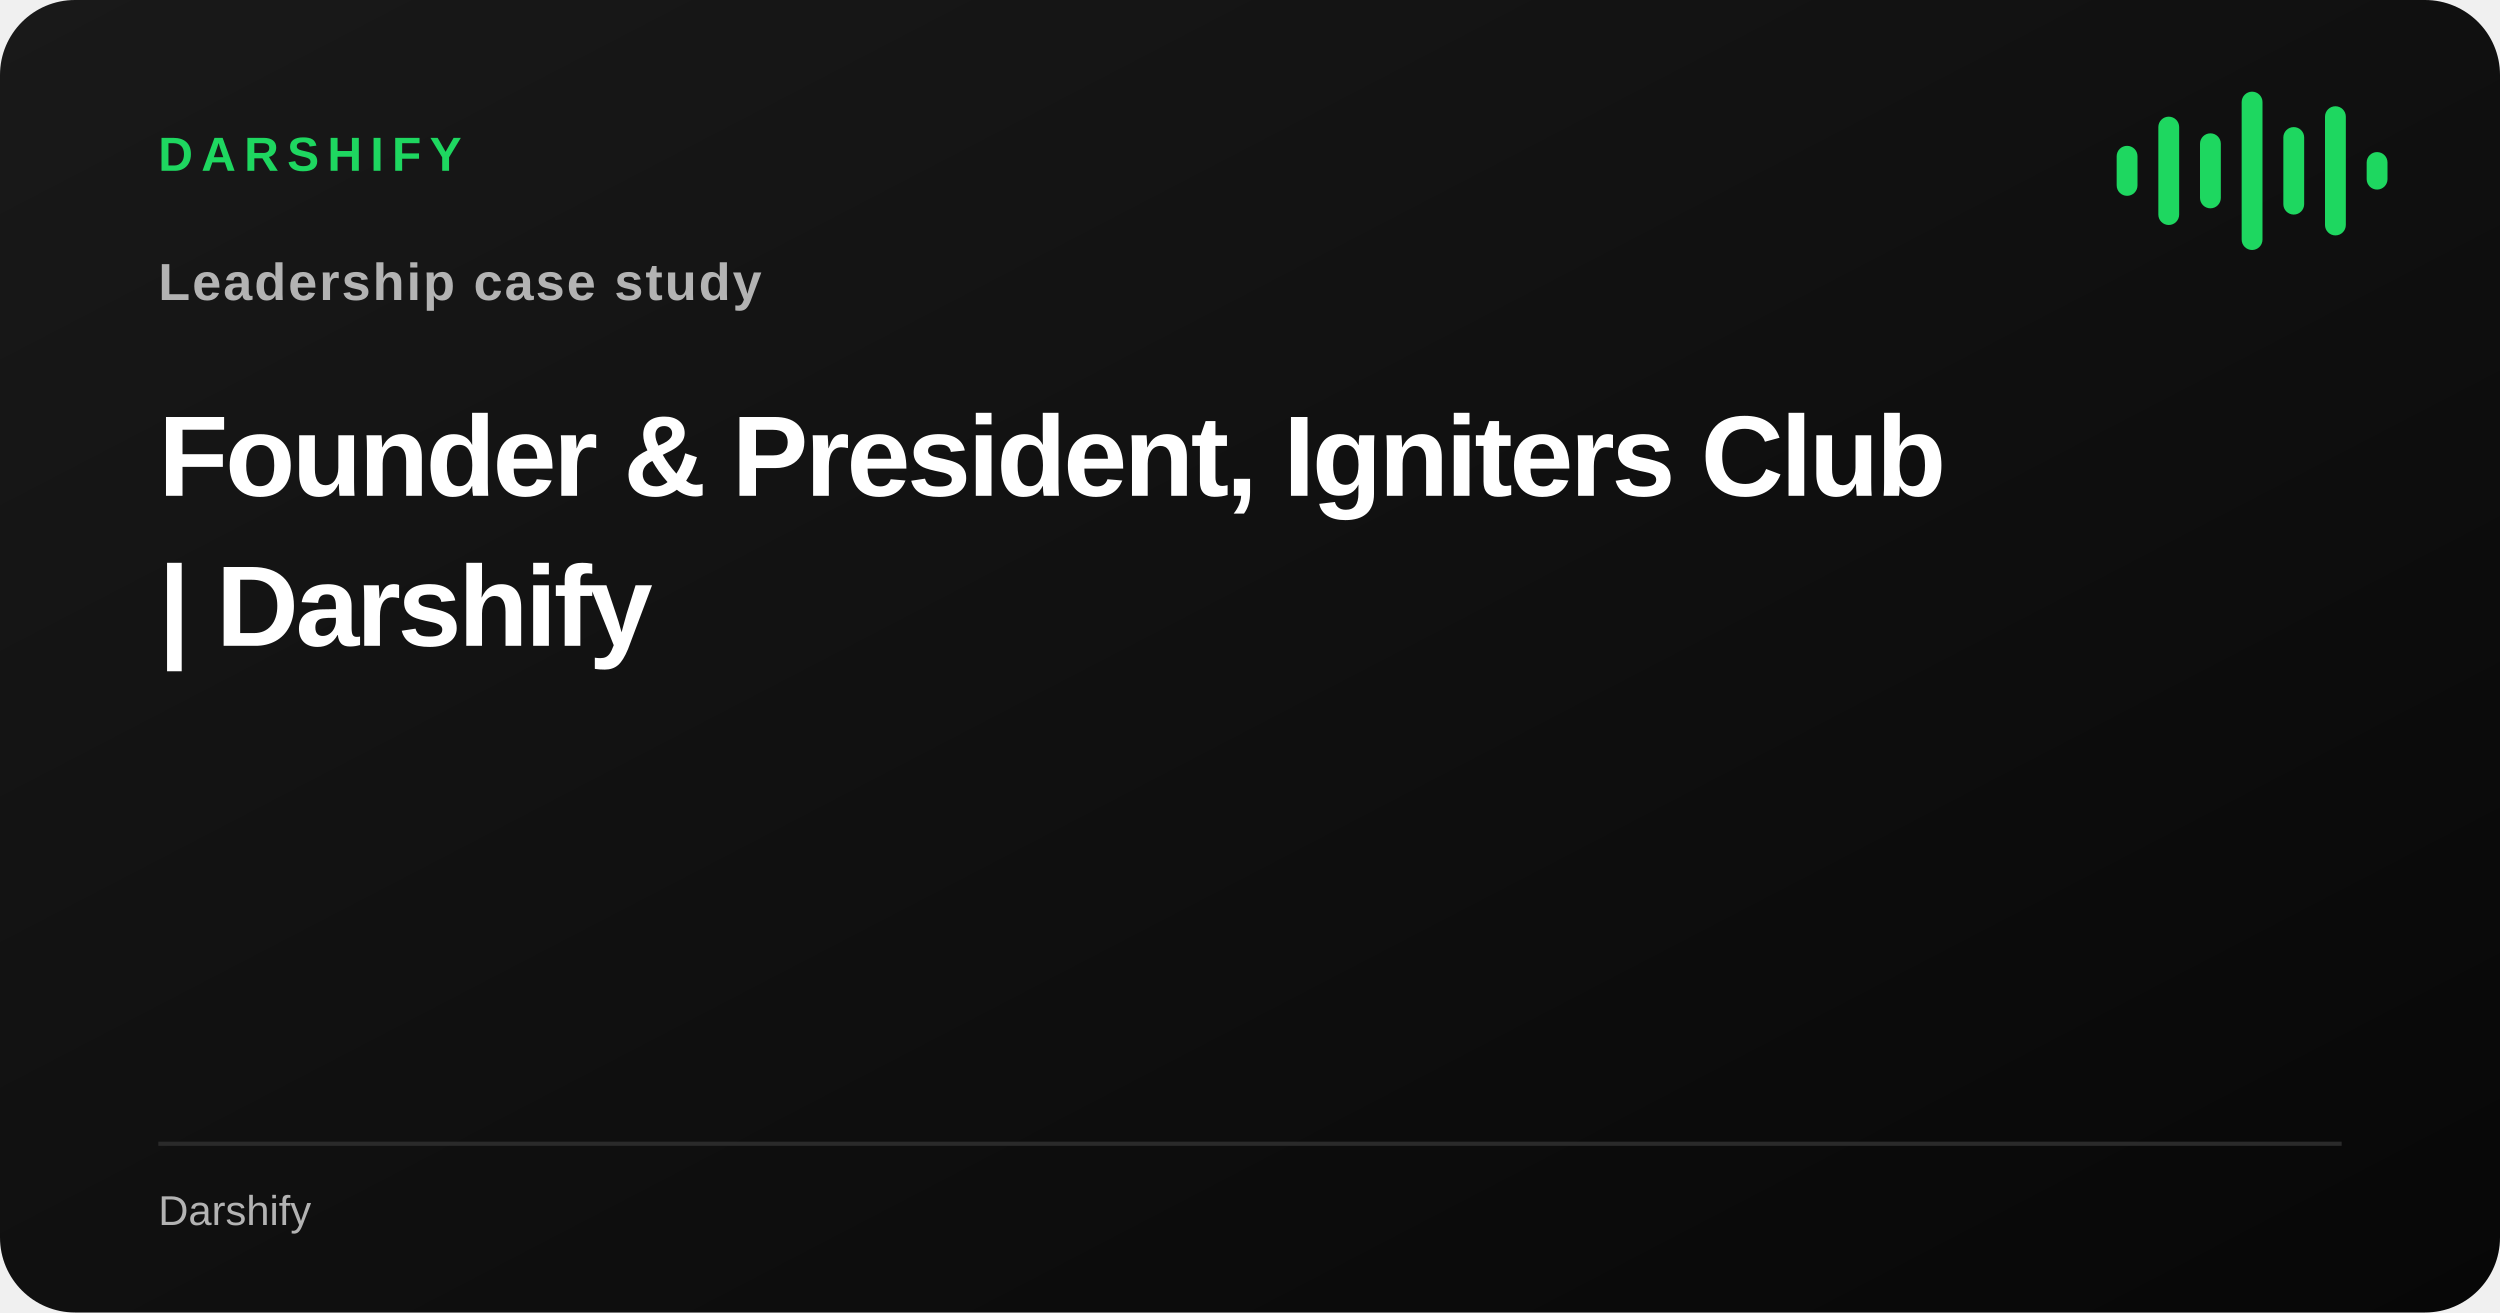
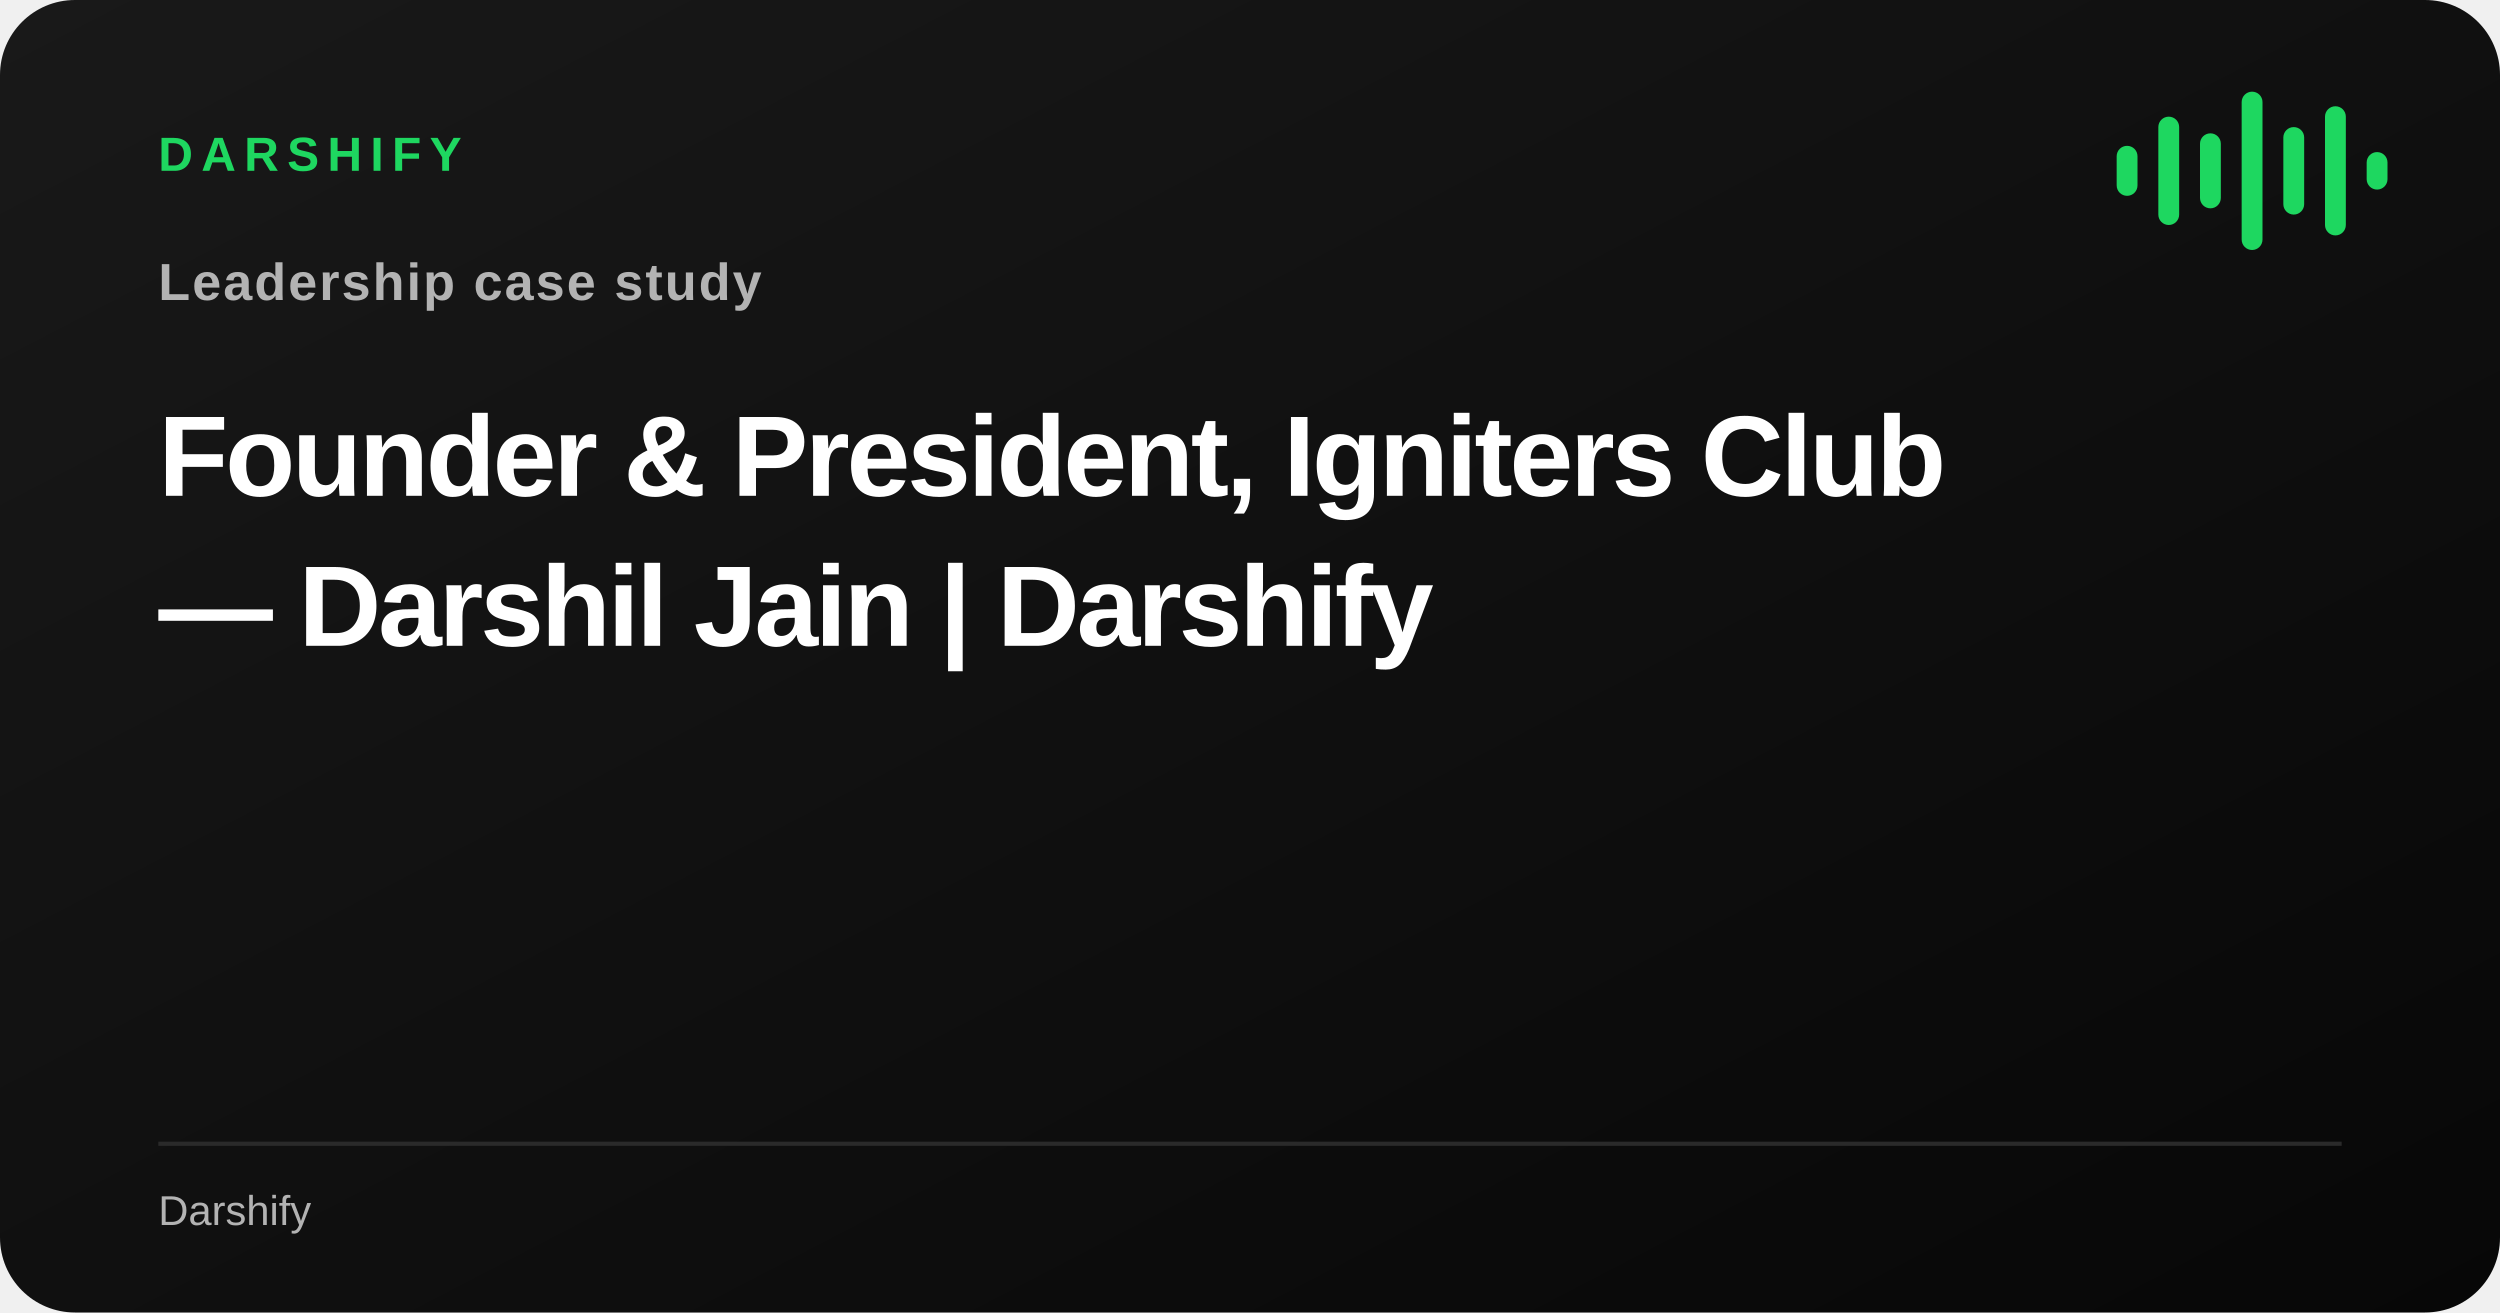
- <svg xmlns="http://www.w3.org/2000/svg" viewBox="0 0 1200 630" width="1200" height="630" role="img" aria-label="Founder &amp; President, Igniters Club | Darshify" data-route-id="case-study:l1">
+ <svg xmlns="http://www.w3.org/2000/svg" viewBox="0 0 1200 630" width="1200" height="630" role="img" aria-label="Founder &amp; President, Igniters Club — Darshil Jain | Darshify" data-route-id="case-study:l1">
  <defs>
    <linearGradient id="surface" x1="0" y1="0" x2="1" y2="1">
      <stop offset="0" stop-color="#191919" />
      <stop offset="1" stop-color="#070707" />
    </linearGradient>
    <radialGradient id="glow" cx="0" cy="0" r="1" gradientTransform="translate(1030 86) rotate(135) scale(420)">
      <stop stop-color="#1ed760" stop-opacity=".38" />
      <stop offset="1" stop-color="#1ed760" stop-opacity="0" />
    </radialGradient>
  </defs>
  <rect width="1200" height="630" rx="36" fill="url(#surface)" />
  <rect width="1200" height="630" rx="36" fill="url(#glow)" />
  <g data-motif="proof-wave" aria-label="Evidence signal">
    <rect x="1016" y="70" width="10" height="24" rx="5" fill="#1ed760" />
    <rect x="1036" y="56" width="10" height="52" rx="5" fill="#1ed760" />
    <rect x="1056" y="64" width="10" height="36" rx="5" fill="#1ed760" />
    <rect x="1076" y="44" width="10" height="76" rx="5" fill="#1ed760" />
    <rect x="1096" y="61" width="10" height="42" rx="5" fill="#1ed760" />
    <rect x="1116" y="51" width="10" height="62" rx="5" fill="#1ed760" />
    <rect x="1136" y="73" width="10" height="18" rx="5" fill="#1ed760" />
  </g>
  <text x="76" y="82" fill="#1ed760" font-family="Arial, Helvetica, sans-serif" font-size="23" font-weight="700" letter-spacing="4">DARSHIFY</text>
  <text x="76" y="144" fill="#b3b3b3" font-family="Arial, Helvetica, sans-serif" font-size="25" font-weight="600" letter-spacing="1">Leadership case study</text>
  <text fill="#ffffff" font-family="Arial, Helvetica, sans-serif" font-size="55" font-weight="800" letter-spacing="-1.5">
    <tspan x="76" y="238">Founder &amp; President, Igniters Club</tspan>
-     <tspan x="76" y="310">| Darshify</tspan>
+     <tspan x="76" y="310">— Darshil Jain | Darshify</tspan>
  </text>
  <rect x="76" y="548" width="1048" height="2" fill="#2a2a2a" />
  <text x="76" y="588" fill="#b3b3b3" font-family="Arial, Helvetica, sans-serif" font-size="20">Darshify</text>
</svg>
